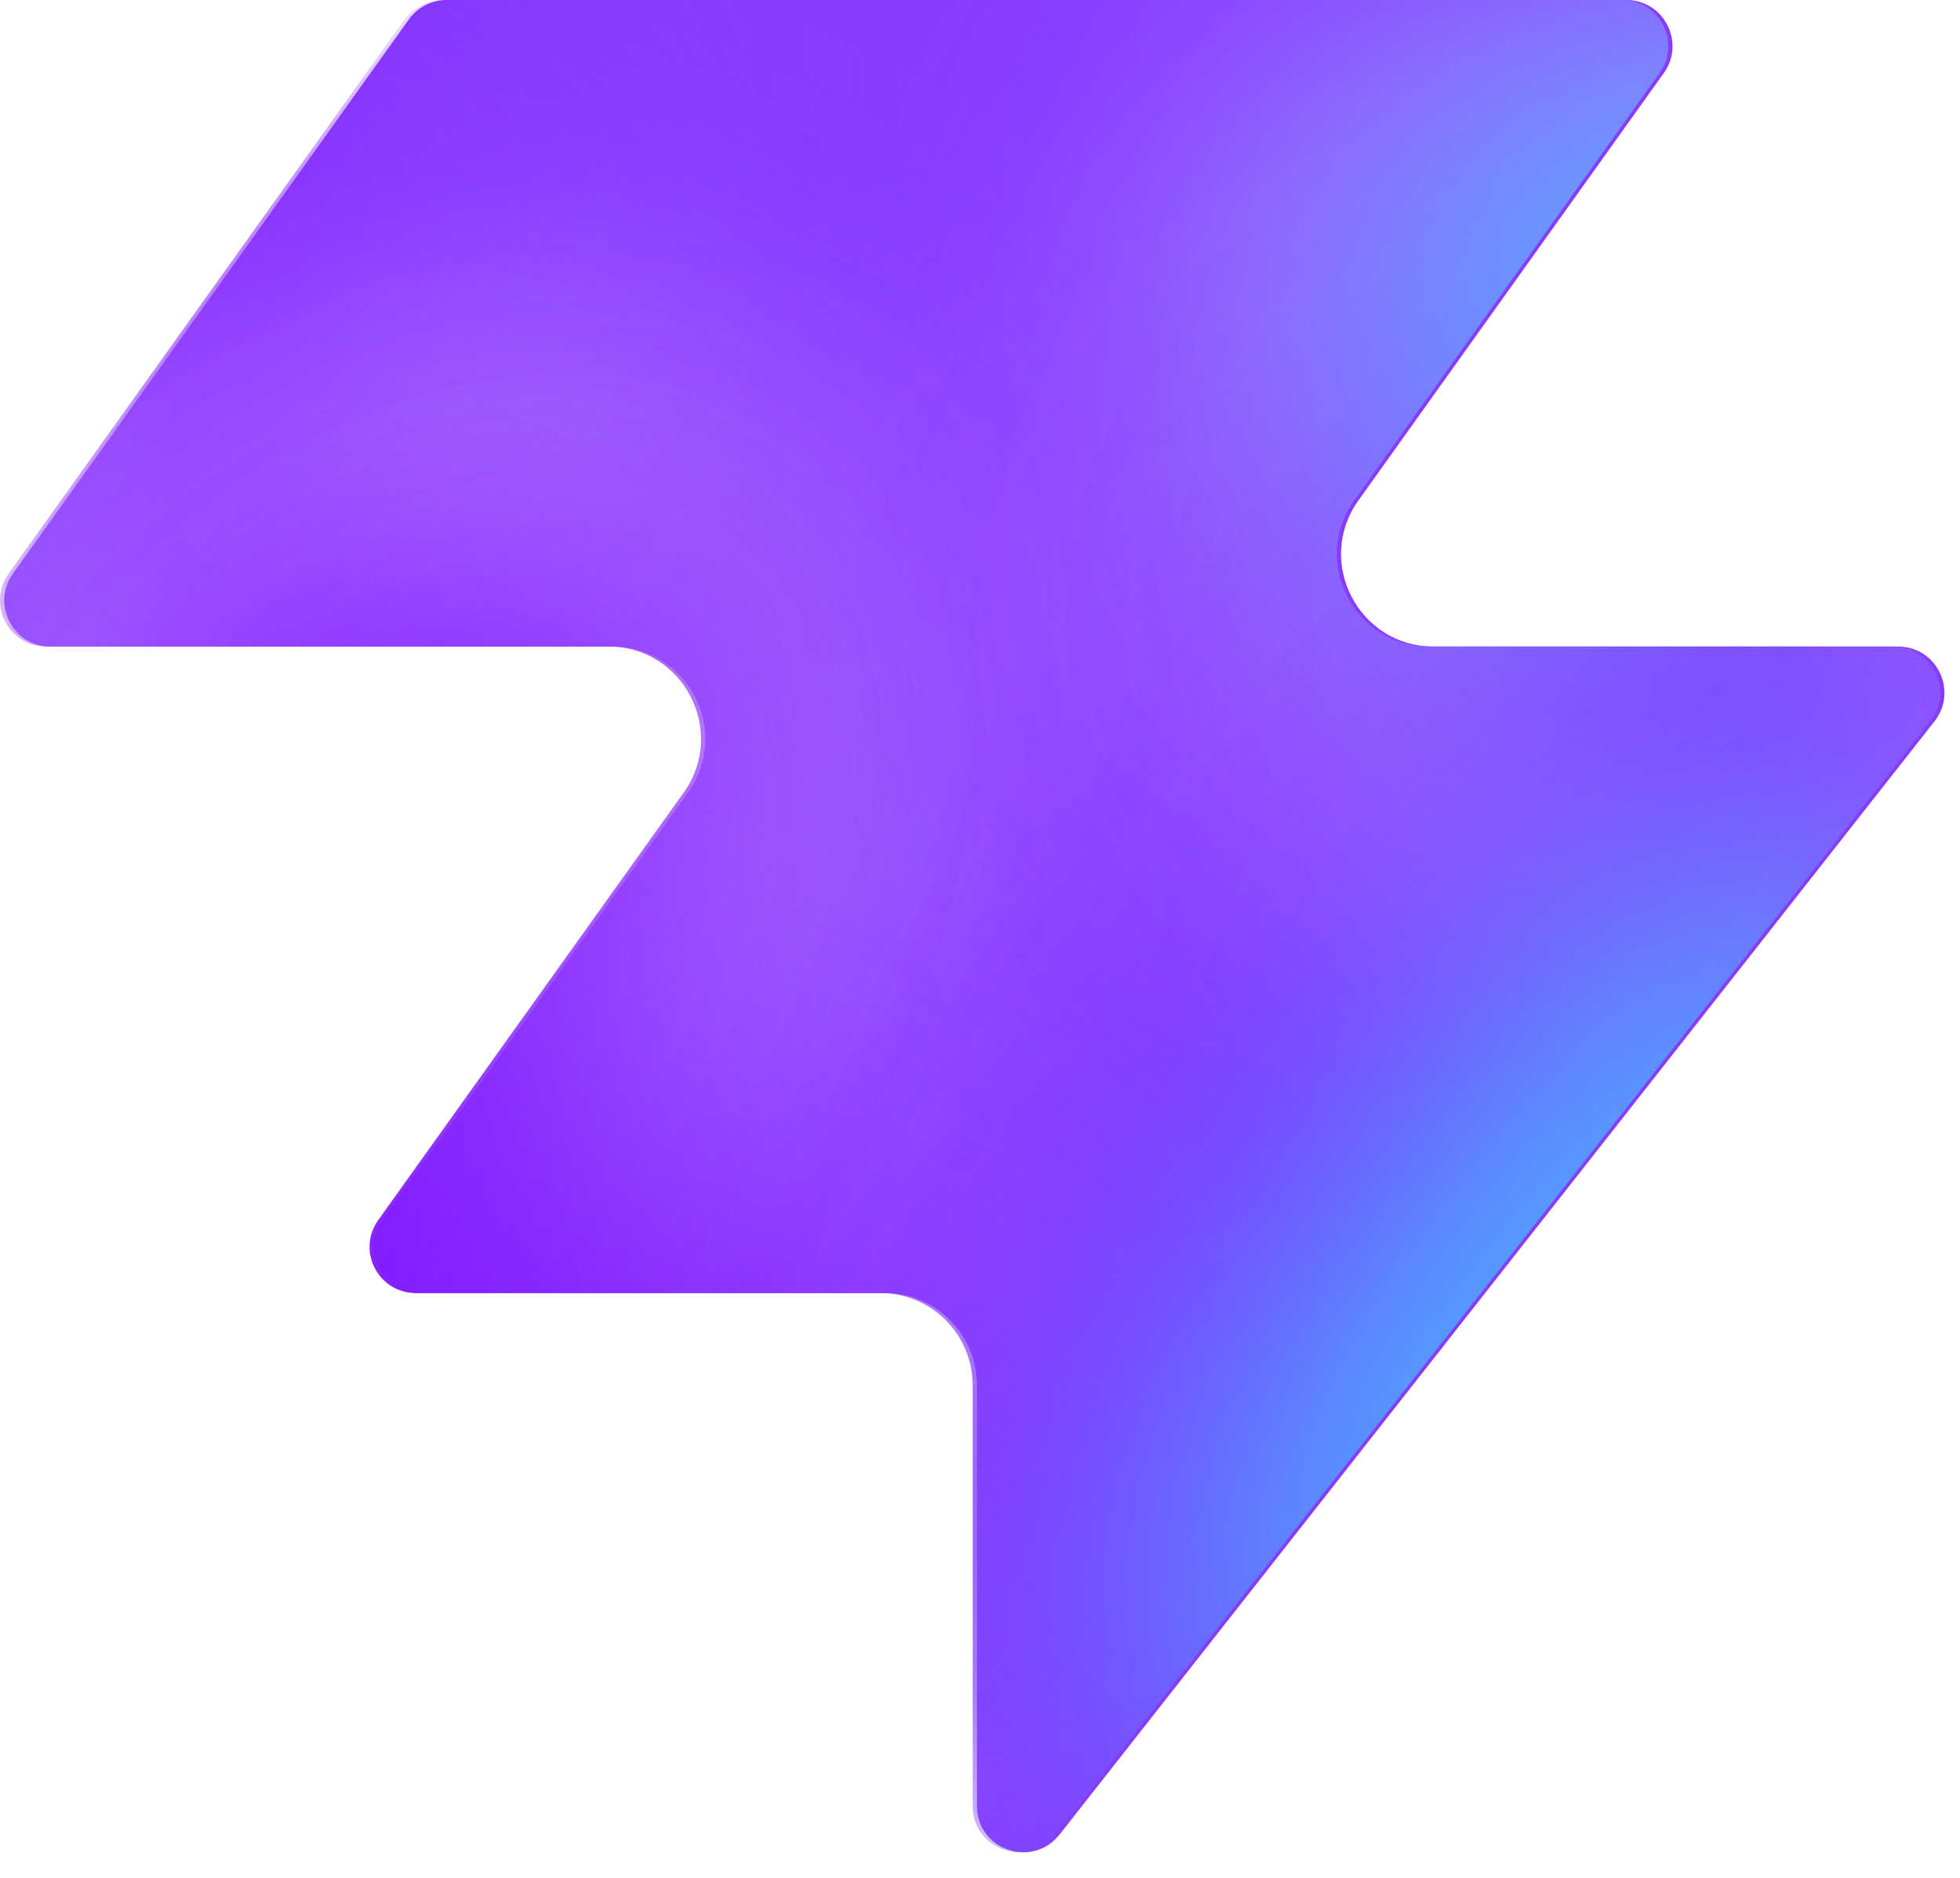
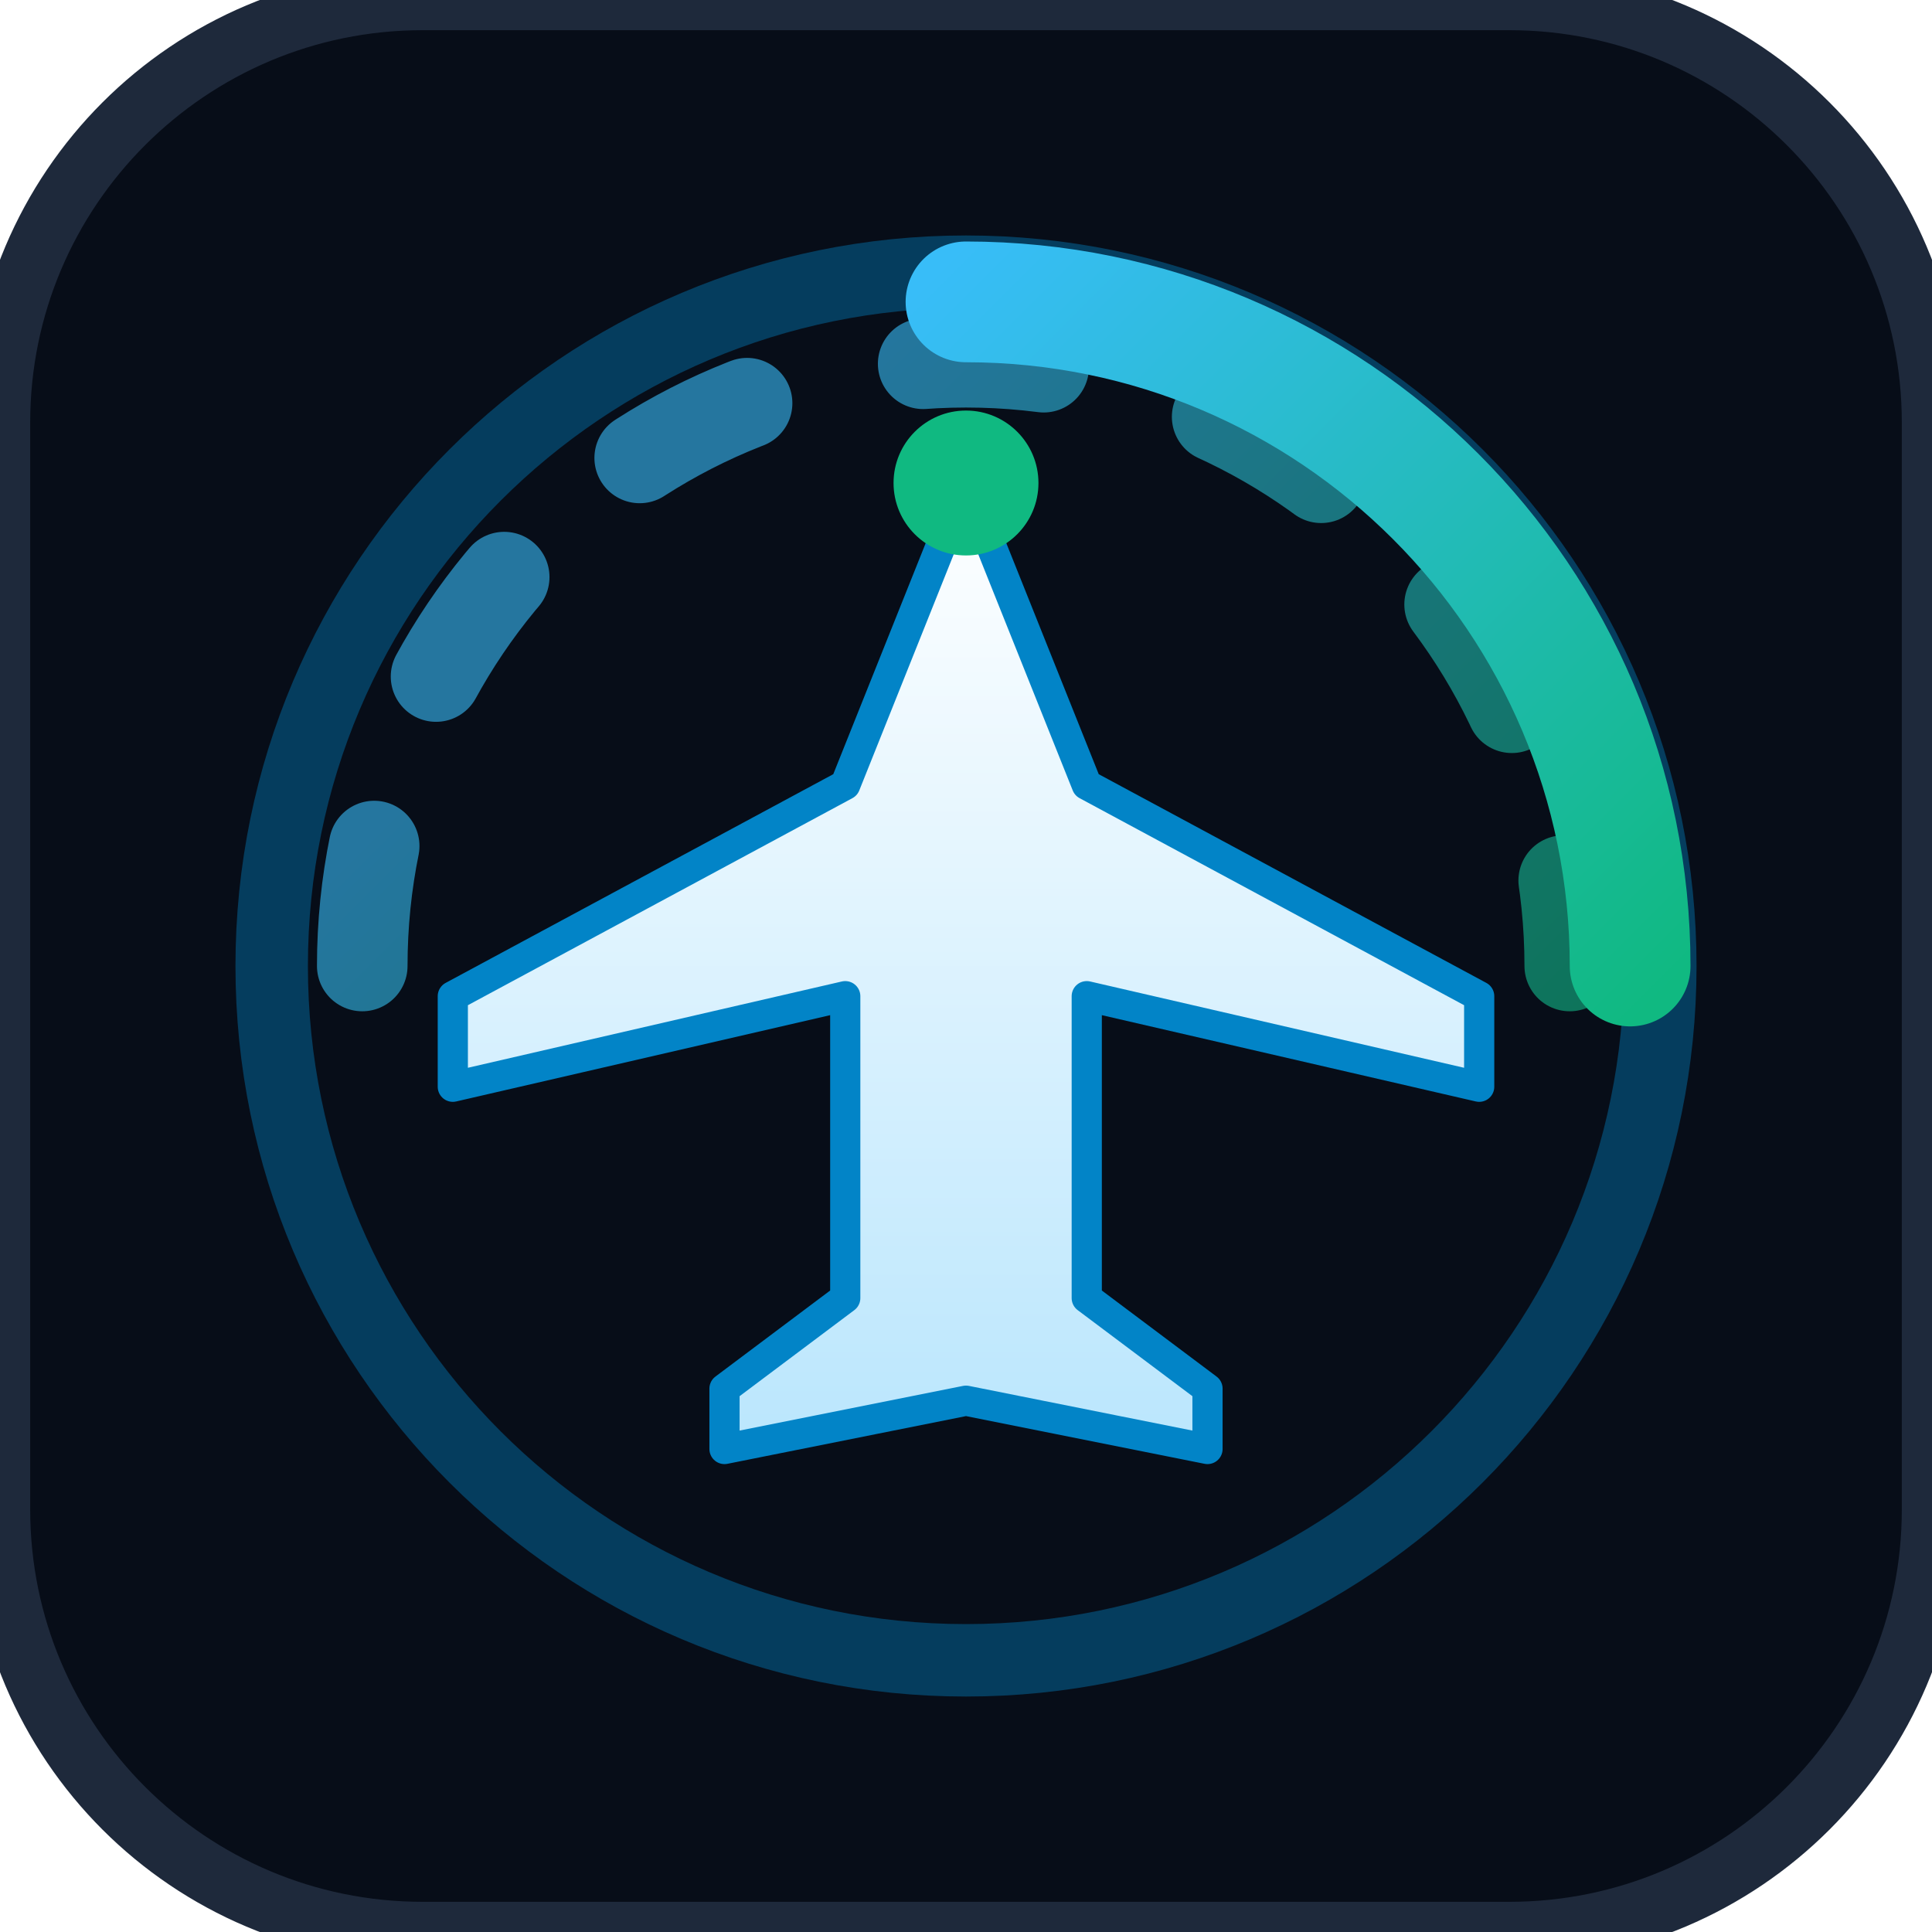
- <svg xmlns="http://www.w3.org/2000/svg" width="48" height="46" fill="none" viewBox="0 0 48 46">
-   <path fill="#863bff" d="M25.946 44.938c-.664.845-2.021.375-2.021-.698V33.937a2.26 2.26 0 0 0-2.262-2.262H10.287c-.92 0-1.456-1.04-.92-1.788l7.48-10.471c1.07-1.497 0-3.578-1.842-3.578H1.237c-.92 0-1.456-1.04-.92-1.788L10.013.474c.214-.297.556-.474.92-.474h28.894c.92 0 1.456 1.04.92 1.788l-7.48 10.471c-1.07 1.498 0 3.579 1.842 3.579h11.377c.943 0 1.473 1.088.89 1.83L25.947 44.94z" style="fill:#863bff;fill:color(display-p3 .525 .23 1);fill-opacity:1" />
-   <mask id="a" width="48" height="46" x="0" y="0" maskUnits="userSpaceOnUse" style="mask-type:alpha">
-     <path fill="#000" d="M25.842 44.938c-.664.844-2.021.375-2.021-.698V33.937a2.26 2.26 0 0 0-2.262-2.262H10.183c-.92 0-1.456-1.04-.92-1.788l7.48-10.471c1.07-1.498 0-3.579-1.842-3.579H1.133c-.92 0-1.456-1.04-.92-1.787L9.91.473c.214-.297.556-.474.92-.474h28.894c.92 0 1.456 1.04.92 1.788l-7.48 10.471c-1.07 1.498 0 3.578 1.842 3.578h11.377c.943 0 1.473 1.088.89 1.832L25.843 44.94z" style="fill:#000;fill-opacity:1" />
-   </mask>
-   <g mask="url(#a)">
-     <g filter="url(#b)">
-       <ellipse cx="5.508" cy="14.704" fill="#ede6ff" rx="5.508" ry="14.704" style="fill:#ede6ff;fill:color(display-p3 .927 .903 1);fill-opacity:1" transform="matrix(.00324 1 1 -.00324 -4.47 31.516)" />
-     </g>
-     <g filter="url(#c)">
-       <ellipse cx="10.399" cy="29.851" fill="#ede6ff" rx="10.399" ry="29.851" style="fill:#ede6ff;fill:color(display-p3 .927 .903 1);fill-opacity:1" transform="matrix(.00324 1 1 -.00324 -39.328 7.883)" />
-     </g>
-     <g filter="url(#d)">
-       <ellipse cx="5.508" cy="30.487" fill="#7e14ff" rx="5.508" ry="30.487" style="fill:#7e14ff;fill:color(display-p3 .492 .077 1);fill-opacity:1" transform="rotate(89.814 -25.913 -14.639)scale(1 -1)" />
-     </g>
-     <g filter="url(#e)">
-       <ellipse cx="5.508" cy="30.599" fill="#7e14ff" rx="5.508" ry="30.599" style="fill:#7e14ff;fill:color(display-p3 .492 .077 1);fill-opacity:1" transform="rotate(89.814 -32.644 -3.334)scale(1 -1)" />
-     </g>
-     <g filter="url(#f)">
-       <ellipse cx="5.508" cy="30.599" fill="#7e14ff" rx="5.508" ry="30.599" style="fill:#7e14ff;fill:color(display-p3 .492 .077 1);fill-opacity:1" transform="matrix(.00324 1 1 -.00324 -34.34 30.47)" />
-     </g>
-     <g filter="url(#g)">
-       <ellipse cx="14.072" cy="22.078" fill="#ede6ff" rx="14.072" ry="22.078" style="fill:#ede6ff;fill:color(display-p3 .927 .903 1);fill-opacity:1" transform="rotate(93.35 24.506 48.493)scale(-1 1)" />
-     </g>
-     <g filter="url(#h)">
-       <ellipse cx="3.47" cy="21.501" fill="#7e14ff" rx="3.47" ry="21.501" style="fill:#7e14ff;fill:color(display-p3 .492 .077 1);fill-opacity:1" transform="rotate(89.009 28.708 47.59)scale(-1 1)" />
-     </g>
-     <g filter="url(#i)">
-       <ellipse cx="3.47" cy="21.501" fill="#7e14ff" rx="3.47" ry="21.501" style="fill:#7e14ff;fill:color(display-p3 .492 .077 1);fill-opacity:1" transform="rotate(89.009 28.708 47.59)scale(-1 1)" />
-     </g>
-     <g filter="url(#j)">
-       <ellipse cx=".387" cy="8.972" fill="#7e14ff" rx="4.407" ry="29.108" style="fill:#7e14ff;fill:color(display-p3 .492 .077 1);fill-opacity:1" transform="rotate(39.51 .387 8.972)" />
-     </g>
-     <g filter="url(#k)">
-       <ellipse cx="47.523" cy="-6.092" fill="#7e14ff" rx="4.407" ry="29.108" style="fill:#7e14ff;fill:color(display-p3 .492 .077 1);fill-opacity:1" transform="rotate(37.892 47.523 -6.092)" />
-     </g>
-     <g filter="url(#l)">
-       <ellipse cx="41.412" cy="6.333" fill="#47bfff" rx="5.971" ry="9.665" style="fill:#47bfff;fill:color(display-p3 .28 .748 1);fill-opacity:1" transform="rotate(37.892 41.412 6.333)" />
-     </g>
-     <g filter="url(#m)">
-       <ellipse cx="-1.879" cy="38.332" fill="#7e14ff" rx="4.407" ry="29.108" style="fill:#7e14ff;fill:color(display-p3 .492 .077 1);fill-opacity:1" transform="rotate(37.892 -1.88 38.332)" />
-     </g>
-     <g filter="url(#n)">
-       <ellipse cx="-1.879" cy="38.332" fill="#7e14ff" rx="4.407" ry="29.108" style="fill:#7e14ff;fill:color(display-p3 .492 .077 1);fill-opacity:1" transform="rotate(37.892 -1.88 38.332)" />
-     </g>
-     <g filter="url(#o)">
-       <ellipse cx="35.651" cy="29.907" fill="#7e14ff" rx="4.407" ry="29.108" style="fill:#7e14ff;fill:color(display-p3 .492 .077 1);fill-opacity:1" transform="rotate(37.892 35.651 29.907)" />
-     </g>
-     <g filter="url(#p)">
-       <ellipse cx="38.418" cy="32.4" fill="#47bfff" rx="5.971" ry="15.297" style="fill:#47bfff;fill:color(display-p3 .28 .748 1);fill-opacity:1" transform="rotate(37.892 38.418 32.4)" />
-     </g>
-   </g>
+ <svg xmlns="http://www.w3.org/2000/svg" viewBox="0 0 32 32" width="32" height="32" fill="none">
  <defs>
-     <filter id="b" width="60.045" height="41.654" x="-19.77" y="16.149" color-interpolation-filters="sRGB" filterUnits="userSpaceOnUse">
-       <feFlood flood-opacity="0" result="BackgroundImageFix" />
-       <feBlend in="SourceGraphic" in2="BackgroundImageFix" result="shape" />
-       <feGaussianBlur result="effect1_foregroundBlur_2002_17158" stdDeviation="7.659" />
-     </filter>
-     <filter id="c" width="90.34" height="51.437" x="-54.613" y="-7.533" color-interpolation-filters="sRGB" filterUnits="userSpaceOnUse">
-       <feFlood flood-opacity="0" result="BackgroundImageFix" />
-       <feBlend in="SourceGraphic" in2="BackgroundImageFix" result="shape" />
-       <feGaussianBlur result="effect1_foregroundBlur_2002_17158" stdDeviation="7.659" />
-     </filter>
-     <filter id="d" width="79.355" height="29.4" x="-49.64" y="2.03" color-interpolation-filters="sRGB" filterUnits="userSpaceOnUse">
-       <feFlood flood-opacity="0" result="BackgroundImageFix" />
-       <feBlend in="SourceGraphic" in2="BackgroundImageFix" result="shape" />
-       <feGaussianBlur result="effect1_foregroundBlur_2002_17158" stdDeviation="4.596" />
-     </filter>
-     <filter id="e" width="79.579" height="29.4" x="-45.045" y="20.029" color-interpolation-filters="sRGB" filterUnits="userSpaceOnUse">
-       <feFlood flood-opacity="0" result="BackgroundImageFix" />
-       <feBlend in="SourceGraphic" in2="BackgroundImageFix" result="shape" />
-       <feGaussianBlur result="effect1_foregroundBlur_2002_17158" stdDeviation="4.596" />
-     </filter>
-     <filter id="f" width="79.579" height="29.4" x="-43.513" y="21.178" color-interpolation-filters="sRGB" filterUnits="userSpaceOnUse">
-       <feFlood flood-opacity="0" result="BackgroundImageFix" />
-       <feBlend in="SourceGraphic" in2="BackgroundImageFix" result="shape" />
-       <feGaussianBlur result="effect1_foregroundBlur_2002_17158" stdDeviation="4.596" />
-     </filter>
-     <filter id="g" width="74.749" height="58.852" x="15.756" y="-17.901" color-interpolation-filters="sRGB" filterUnits="userSpaceOnUse">
-       <feFlood flood-opacity="0" result="BackgroundImageFix" />
-       <feBlend in="SourceGraphic" in2="BackgroundImageFix" result="shape" />
-       <feGaussianBlur result="effect1_foregroundBlur_2002_17158" stdDeviation="7.659" />
-     </filter>
-     <filter id="h" width="61.377" height="25.362" x="23.548" y="2.284" color-interpolation-filters="sRGB" filterUnits="userSpaceOnUse">
-       <feFlood flood-opacity="0" result="BackgroundImageFix" />
-       <feBlend in="SourceGraphic" in2="BackgroundImageFix" result="shape" />
-       <feGaussianBlur result="effect1_foregroundBlur_2002_17158" stdDeviation="4.596" />
-     </filter>
-     <filter id="i" width="61.377" height="25.362" x="23.548" y="2.284" color-interpolation-filters="sRGB" filterUnits="userSpaceOnUse">
-       <feFlood flood-opacity="0" result="BackgroundImageFix" />
-       <feBlend in="SourceGraphic" in2="BackgroundImageFix" result="shape" />
-       <feGaussianBlur result="effect1_foregroundBlur_2002_17158" stdDeviation="4.596" />
-     </filter>
-     <filter id="j" width="56.045" height="63.649" x="-27.636" y="-22.853" color-interpolation-filters="sRGB" filterUnits="userSpaceOnUse">
-       <feFlood flood-opacity="0" result="BackgroundImageFix" />
-       <feBlend in="SourceGraphic" in2="BackgroundImageFix" result="shape" />
-       <feGaussianBlur result="effect1_foregroundBlur_2002_17158" stdDeviation="4.596" />
-     </filter>
-     <filter id="k" width="54.814" height="64.646" x="20.116" y="-38.415" color-interpolation-filters="sRGB" filterUnits="userSpaceOnUse">
-       <feFlood flood-opacity="0" result="BackgroundImageFix" />
-       <feBlend in="SourceGraphic" in2="BackgroundImageFix" result="shape" />
-       <feGaussianBlur result="effect1_foregroundBlur_2002_17158" stdDeviation="4.596" />
-     </filter>
-     <filter id="l" width="33.541" height="35.313" x="24.641" y="-11.323" color-interpolation-filters="sRGB" filterUnits="userSpaceOnUse">
-       <feFlood flood-opacity="0" result="BackgroundImageFix" />
-       <feBlend in="SourceGraphic" in2="BackgroundImageFix" result="shape" />
-       <feGaussianBlur result="effect1_foregroundBlur_2002_17158" stdDeviation="4.596" />
-     </filter>
-     <filter id="m" width="54.814" height="64.646" x="-29.286" y="6.009" color-interpolation-filters="sRGB" filterUnits="userSpaceOnUse">
-       <feFlood flood-opacity="0" result="BackgroundImageFix" />
-       <feBlend in="SourceGraphic" in2="BackgroundImageFix" result="shape" />
-       <feGaussianBlur result="effect1_foregroundBlur_2002_17158" stdDeviation="4.596" />
-     </filter>
-     <filter id="n" width="54.814" height="64.646" x="-29.286" y="6.009" color-interpolation-filters="sRGB" filterUnits="userSpaceOnUse">
-       <feFlood flood-opacity="0" result="BackgroundImageFix" />
-       <feBlend in="SourceGraphic" in2="BackgroundImageFix" result="shape" />
-       <feGaussianBlur result="effect1_foregroundBlur_2002_17158" stdDeviation="4.596" />
-     </filter>
-     <filter id="o" width="54.814" height="64.646" x="8.244" y="-2.416" color-interpolation-filters="sRGB" filterUnits="userSpaceOnUse">
-       <feFlood flood-opacity="0" result="BackgroundImageFix" />
-       <feBlend in="SourceGraphic" in2="BackgroundImageFix" result="shape" />
-       <feGaussianBlur result="effect1_foregroundBlur_2002_17158" stdDeviation="4.596" />
-     </filter>
-     <filter id="p" width="39.409" height="43.623" x="18.713" y="10.588" color-interpolation-filters="sRGB" filterUnits="userSpaceOnUse">
-       <feFlood flood-opacity="0" result="BackgroundImageFix" />
-       <feBlend in="SourceGraphic" in2="BackgroundImageFix" result="shape" />
-       <feGaussianBlur result="effect1_foregroundBlur_2002_17158" stdDeviation="4.596" />
-     </filter>
+     <linearGradient id="shieldGrad" x1="4" y1="2" x2="28" y2="30" gradientUnits="userSpaceOnUse">
+       <stop offset="0%" stop-color="#0284c7" />
+       <stop offset="100%" stop-color="#0f172a" />
+     </linearGradient>
+     <linearGradient id="radarSweep" x1="16" y1="4" x2="28" y2="16" gradientUnits="userSpaceOnUse">
+       <stop offset="0%" stop-color="#38bdf8" />
+       <stop offset="100%" stop-color="#10b981" />
+     </linearGradient>
+     <linearGradient id="planeGrad" x1="16" y1="8" x2="16" y2="24" gradientUnits="userSpaceOnUse">
+       <stop offset="0%" stop-color="#ffffff" />
+       <stop offset="100%" stop-color="#bae6fd" />
+     </linearGradient>
  </defs>
+   <rect width="32" height="32" rx="7" fill="#070d18" stroke="#1e293b" stroke-width="1" />
+   <path d="M 6 16 A 10 10 0 0 1 26 16" stroke="url(#radarSweep)" stroke-width="1.5" stroke-linecap="round" stroke-dasharray="2 3" opacity="0.6" />
+   <circle cx="16" cy="16" r="11.5" stroke="#0284c7" stroke-width="1.2" opacity="0.4" />
+   <path d="M 16 5 A 11 11 0 0 1 27 16" stroke="url(#radarSweep)" stroke-width="2" stroke-linecap="round" />
+   <path d="M 16 8 L 18 13 L 24.5 16.5 L 24.5 18 L 18 16.5 L 18 21.5 L 20 23 L 20 24 L 16 23.2 L 12 24 L 12 23 L 14 21.5 L 14 16.5 L 7.5 18 L 7.5 16.5 L 14 13 Z" fill="url(#planeGrad)" stroke="#0284c7" stroke-width="0.5" stroke-linejoin="round" />
+   <circle cx="16" cy="8" r="1.2" fill="#10b981" />
</svg>
